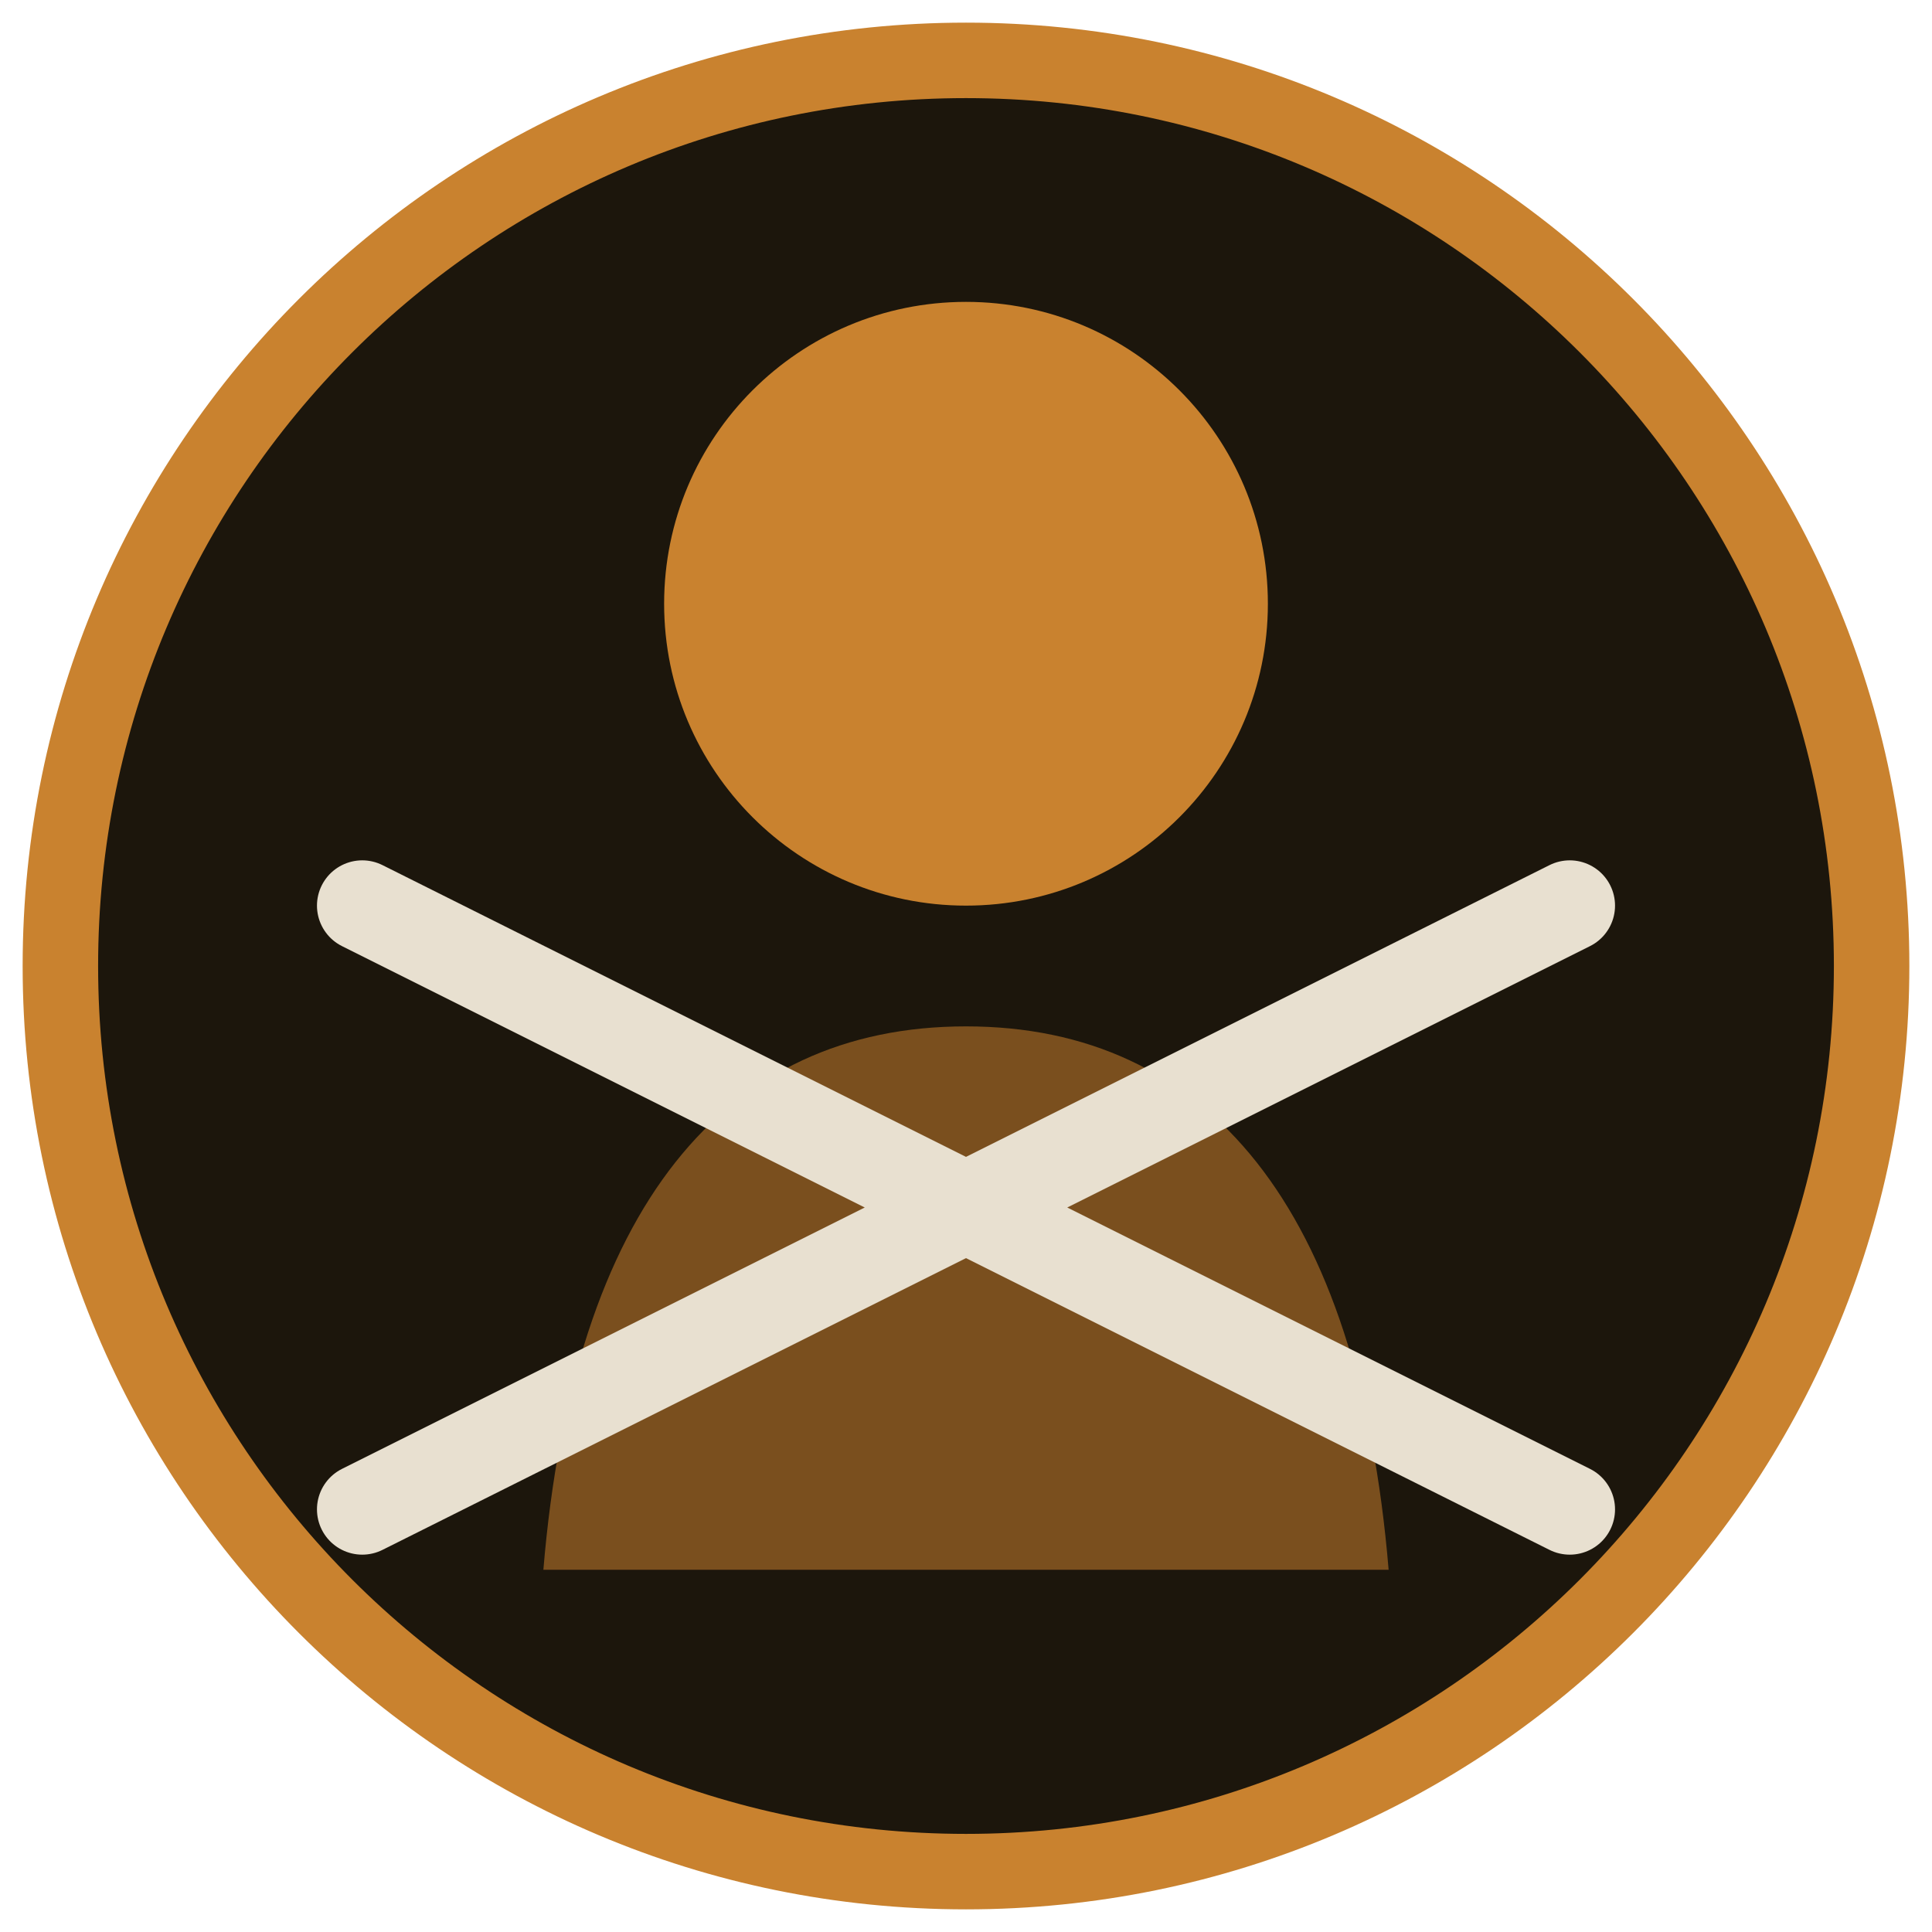
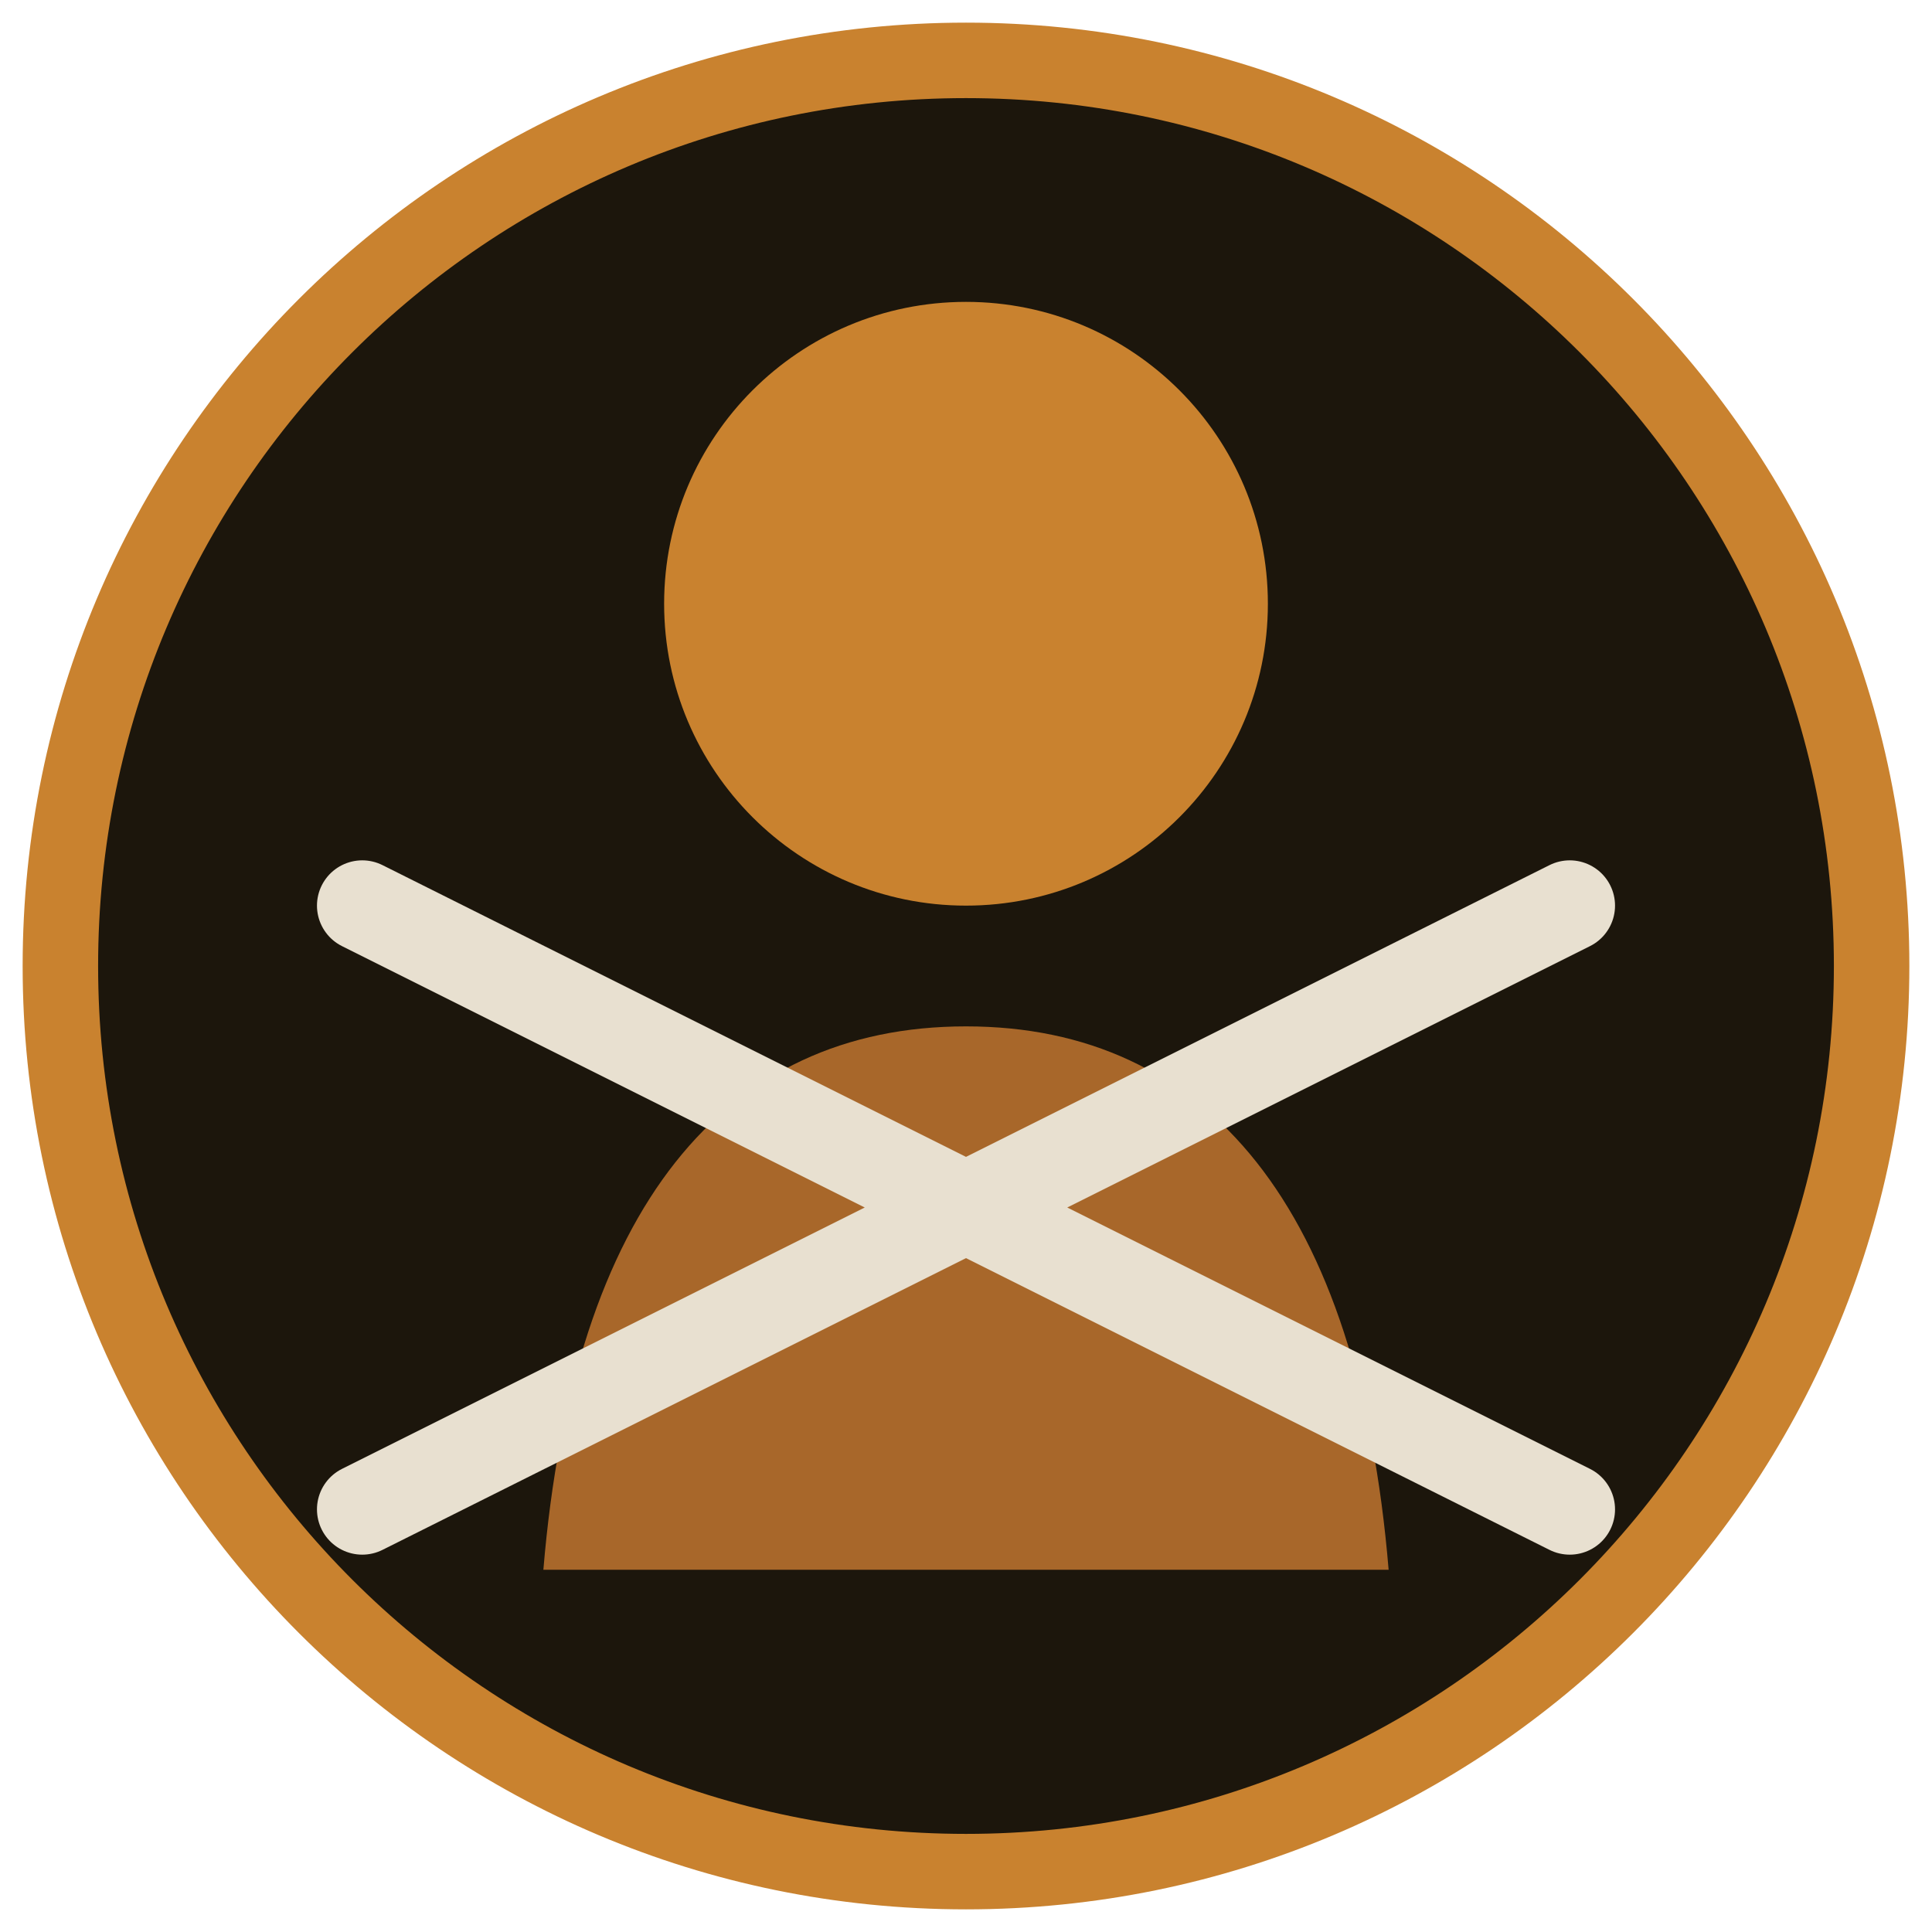
<svg xmlns="http://www.w3.org/2000/svg" viewBox="0 0 64 64" role="img" aria-labelledby="t">
  <circle cx="32" cy="32" r="30" fill="#1c160c" />
  <circle cx="32" cy="20" r="10" fill="#c9822f" />
-   <path d="M18 52c1-12 6-18 14-18s13 6 14 18Z" fill="#7a4f1e" />
+   <path d="M18 52c1-12 6-18 14-18s13 6 14 18Z" fill="#a8672a" />
  <path d="M12 30l40 20M52 30L12 50" stroke="#e8e0d0" stroke-width="3" stroke-linecap="round" />
  <circle cx="32" cy="32" r="30" fill="none" stroke="#c9822f" stroke-width="2.5" />
</svg>
